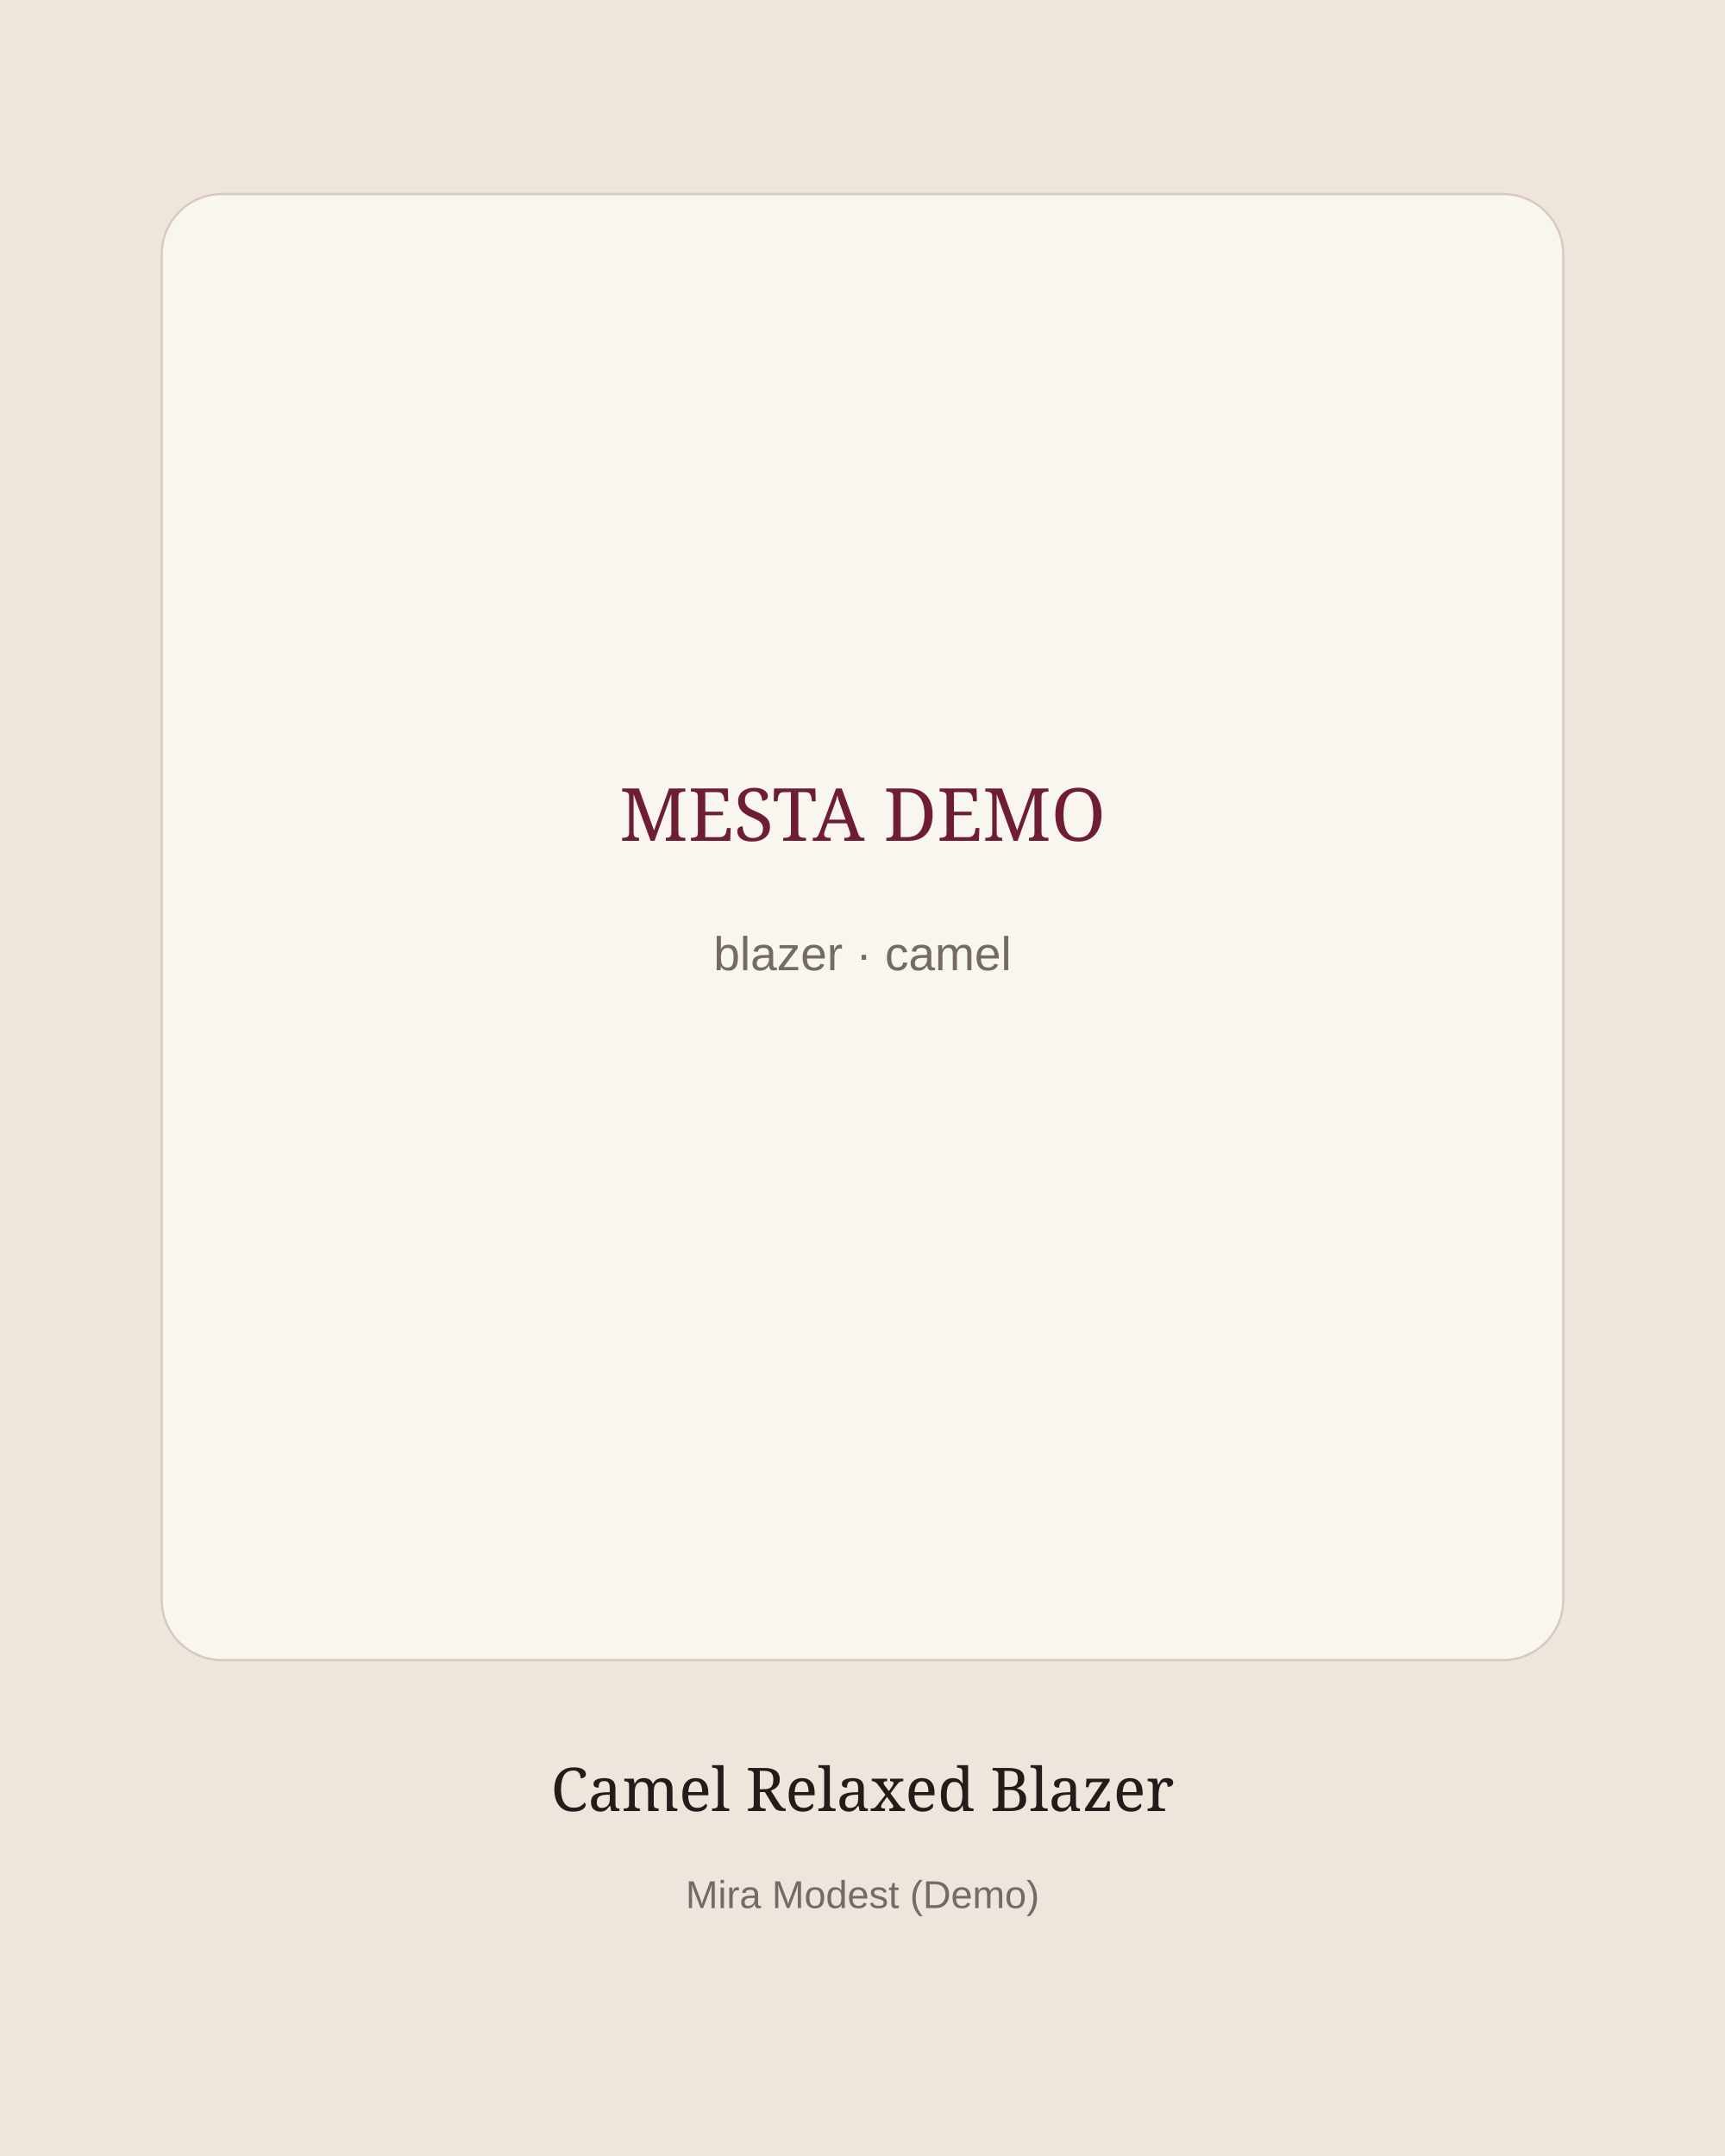
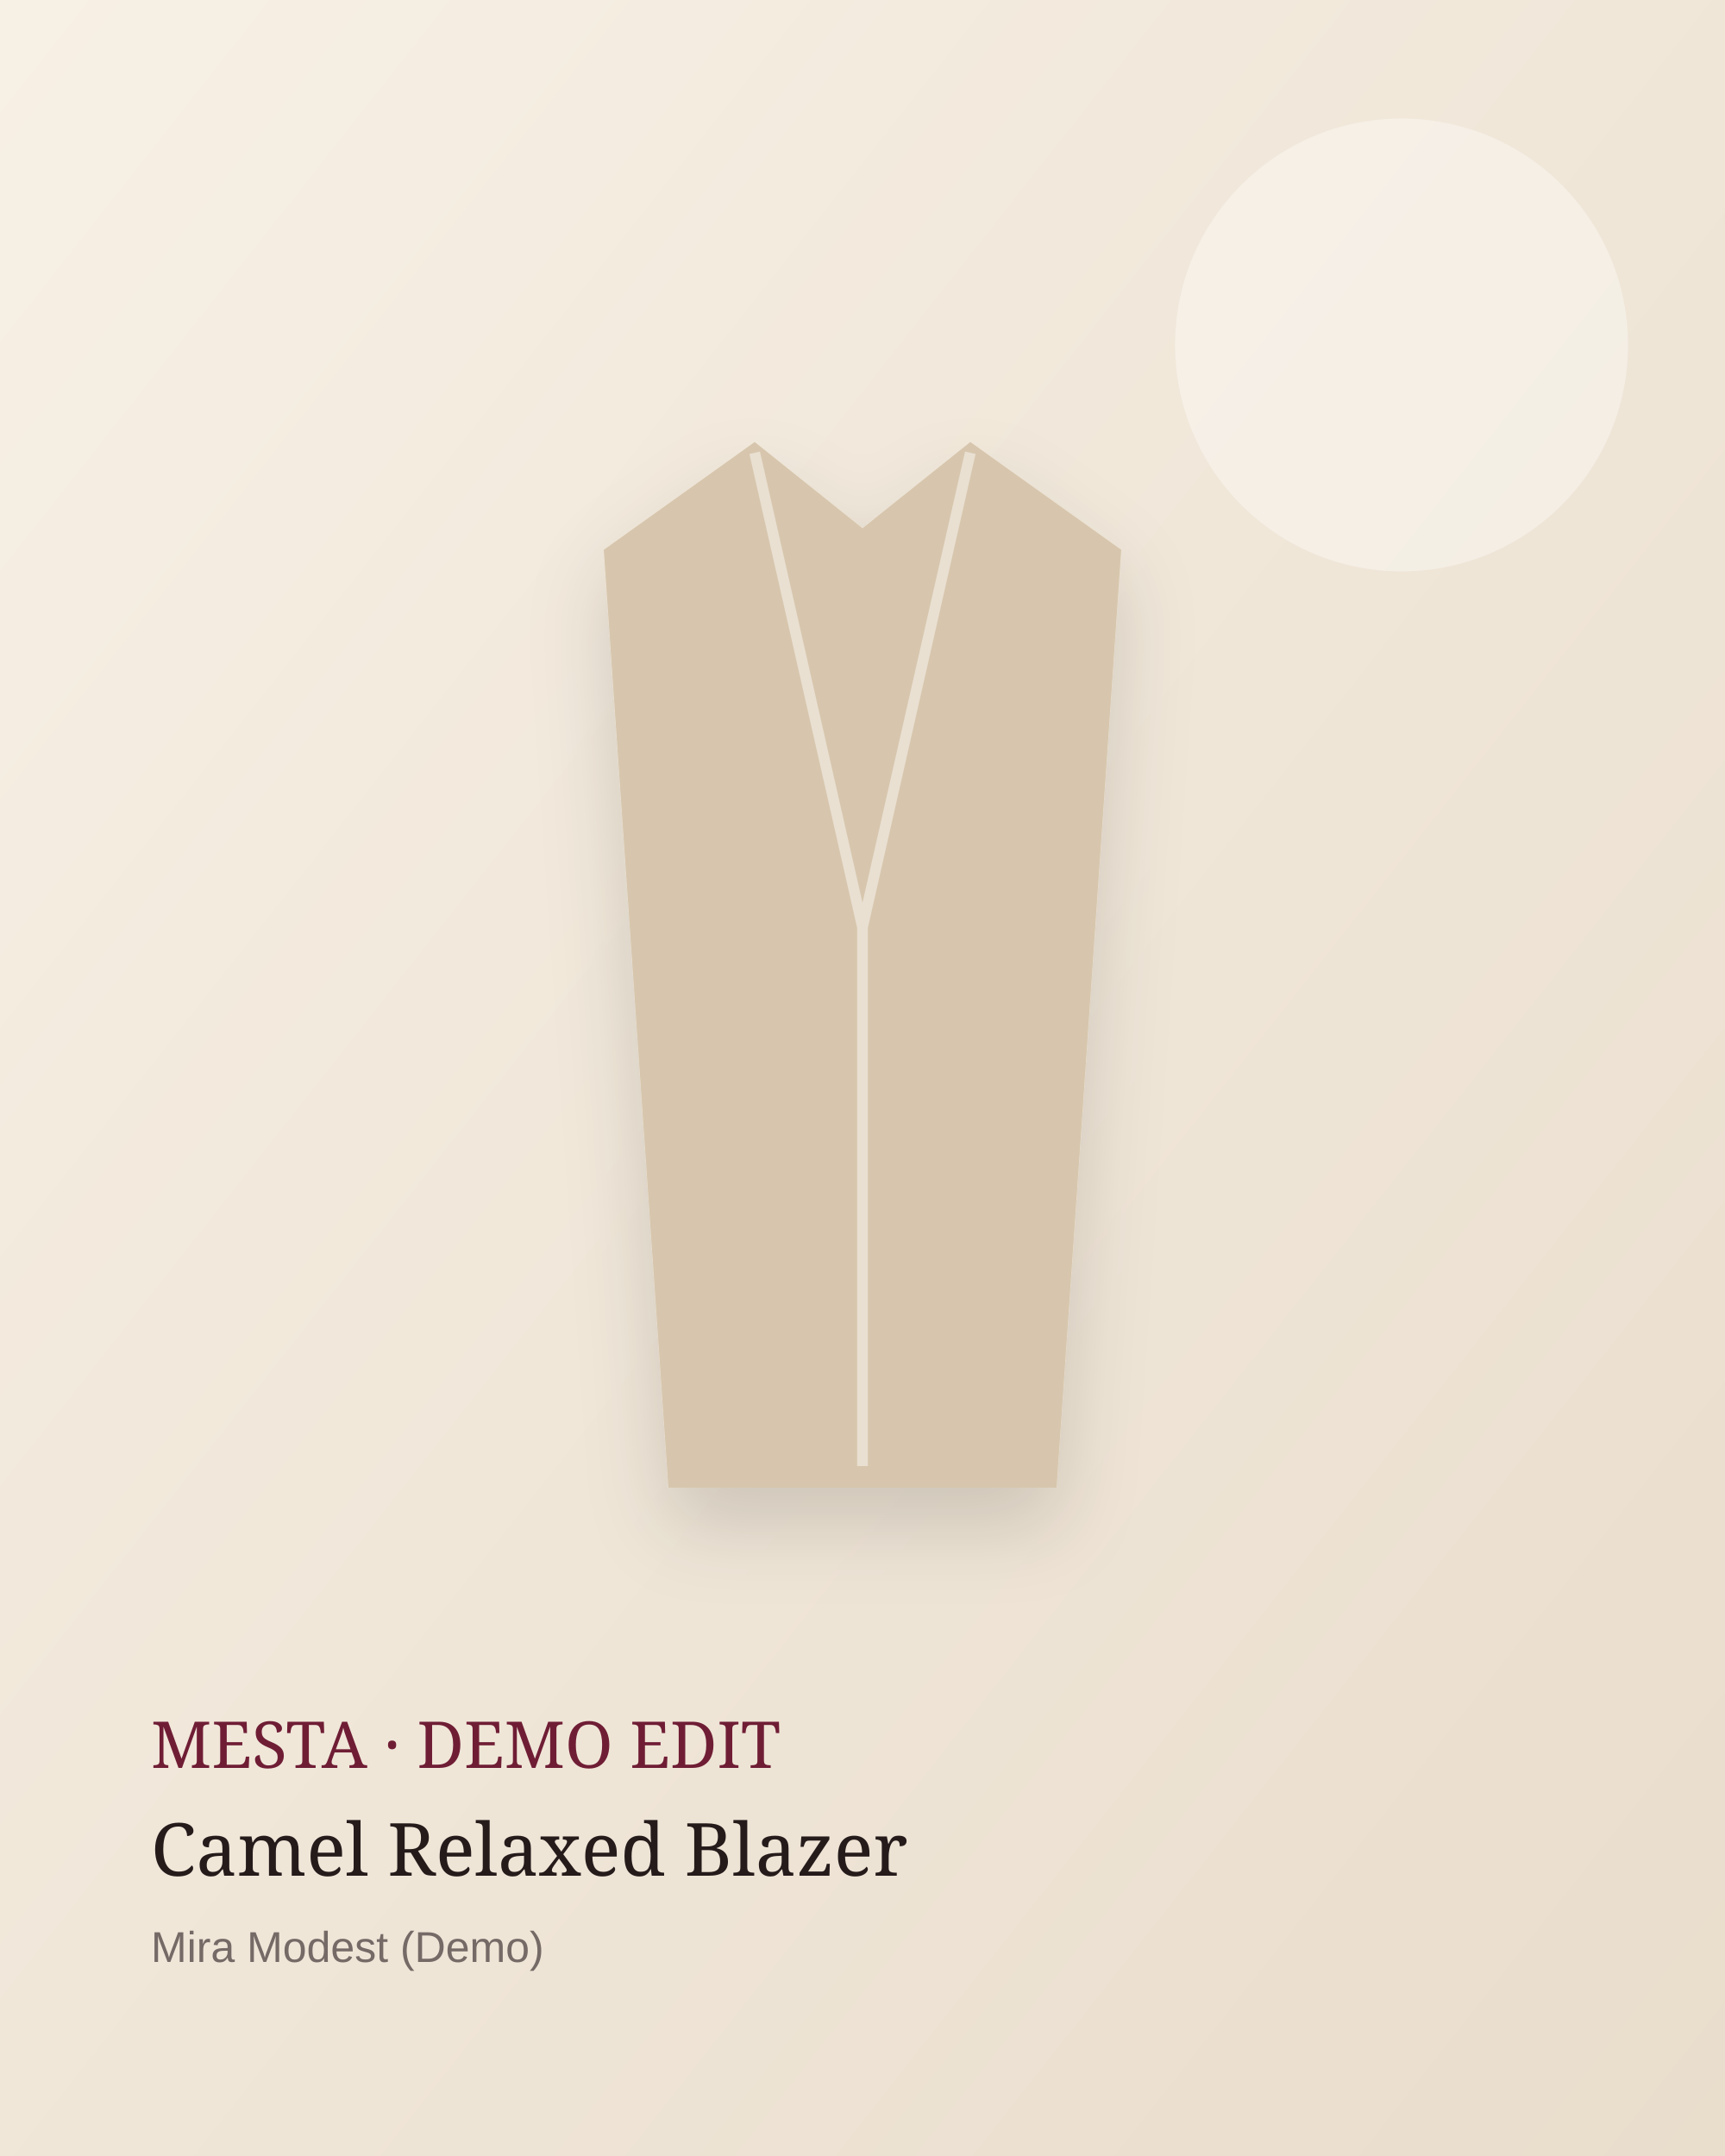
<svg xmlns="http://www.w3.org/2000/svg" width="800" height="1000" viewBox="0 0 800 1000">
-   <rect width="800" height="1000" fill="#eee6dc" />
-   <rect x="75" y="90" width="650" height="680" rx="28" fill="#f9f5ef" stroke="#d7c9bd" />
-   <text x="400" y="390" text-anchor="middle" font-family="Georgia" font-size="34" fill="#6f1d35">MESTA DEMO</text>
-   <text x="400" y="450" text-anchor="middle" font-family="Arial" font-size="22" fill="#756a66">blazer · camel</text>
-   <text x="400" y="840" text-anchor="middle" font-family="Georgia" font-size="28" fill="#251b1b">Camel Relaxed Blazer</text>
-   <text x="400" y="885" text-anchor="middle" font-family="Arial" font-size="18" fill="#756a66">Mira Modest (Demo)</text>
+   <defs>
+     <filter id="s" x="-20%" y="-20%" width="140%" height="140%">
+       <feDropShadow dx="0" dy="18" stdDeviation="18" flood-opacity=".14" />
+     </filter>
+     <linearGradient id="bg" x1="0" y1="0" x2="1" y2="1">
+       <stop stop-color="#f7f0e5" />
+       <stop offset="1" stop-color="#e9ddcc" />
+     </linearGradient>
+   </defs>
+   <rect width="800" height="1000" fill="url(#bg)" />
+   <circle cx="650" cy="160" r="105" fill="#fff" opacity=".34" />
+   <g filter="url(#s)">
+     <path d="M280 255 L350 205 400 245 450 205 520 255 490 690 310 690Z" fill="#d7c6ad" />
+     <path d="M350 210 400 430 450 210 M400 430 400 680" fill="none" stroke="#fff" stroke-opacity=".45" stroke-width="5" />
+   </g>
+   <text x="70" y="820" font-family="Georgia,serif" font-size="30" fill="#6f1d35">MESTA · DEMO EDIT</text>
+   <text x="70" y="870" font-family="Georgia,serif" font-size="34" fill="#251b1b">Camel Relaxed Blazer</text>
+   <text x="70" y="910" font-family="Arial,sans-serif" font-size="20" fill="#756a66">Mira Modest (Demo)</text>
</svg>
